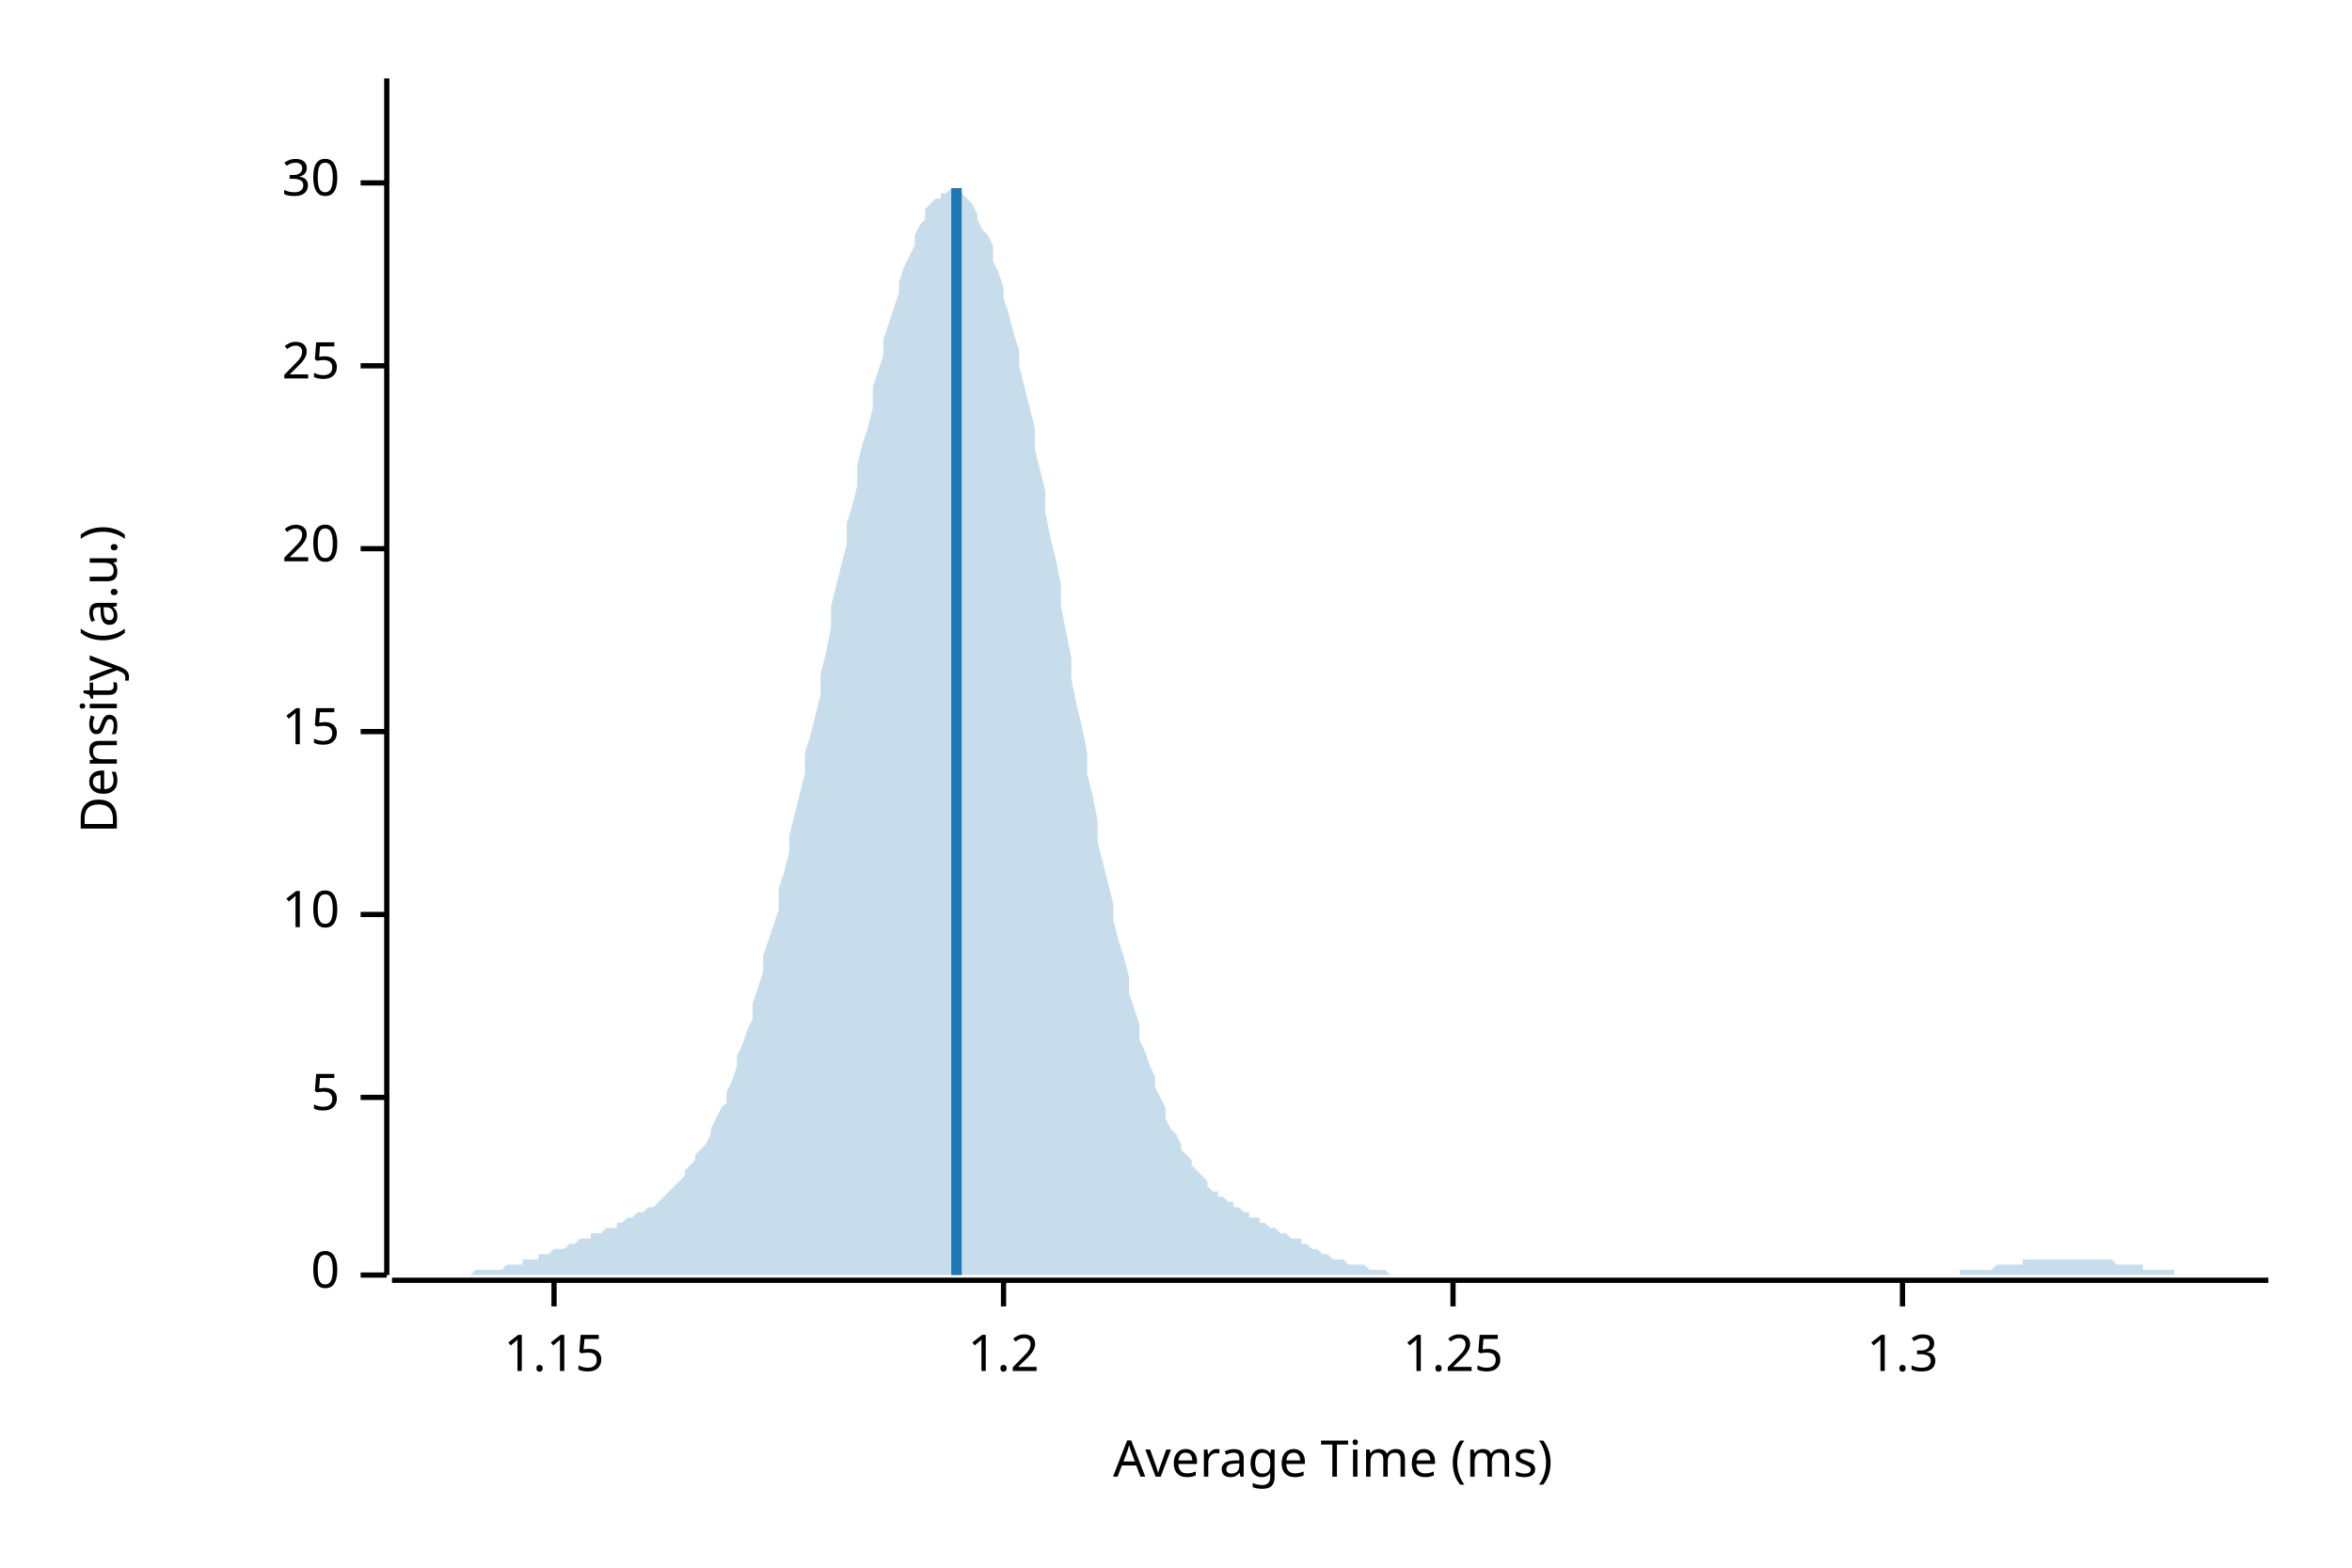
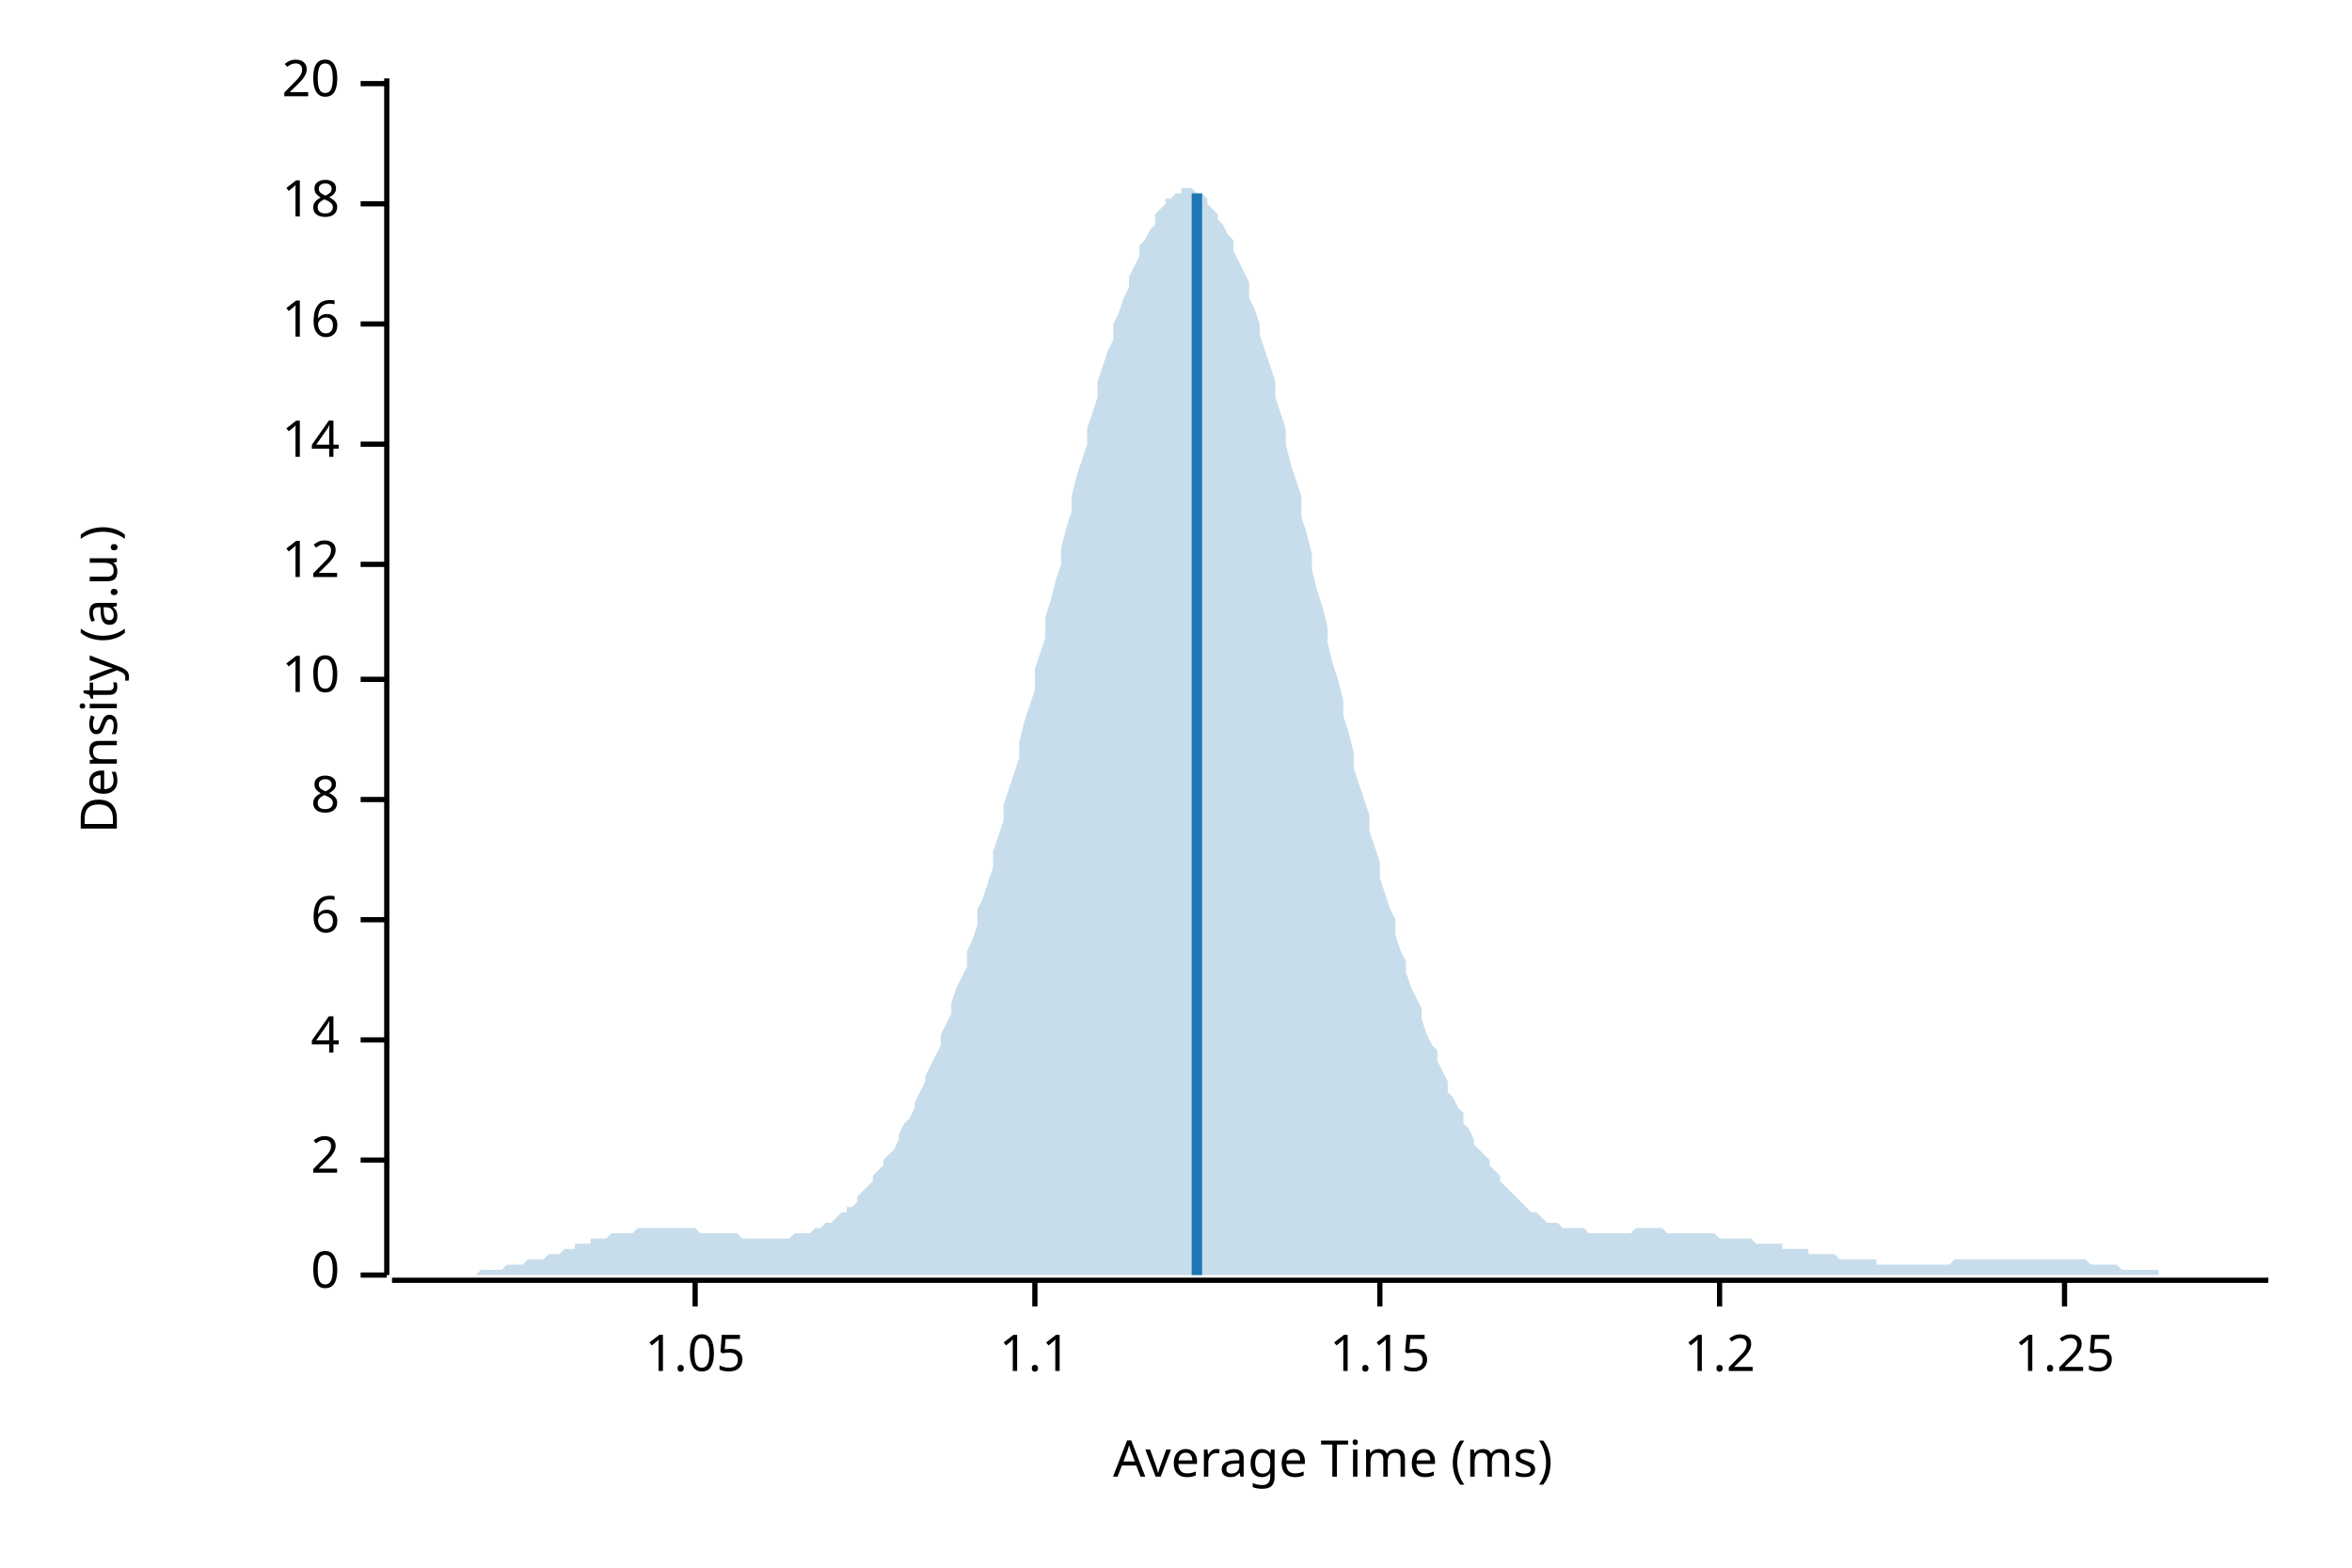
<svg xmlns="http://www.w3.org/2000/svg" width="450" height="300" viewBox="0 0 450 300">
  <text x="15" y="130" dy="0.76em" text-anchor="middle" font-family="sans-serif" font-size="9.677" opacity="1" fill="#000000" transform="rotate(270, 15, 130)">
Density (a.u.)
</text>
  <text x="255" y="285" dy="-0.5ex" text-anchor="middle" font-family="sans-serif" font-size="9.677" opacity="1" fill="#000000">
Average Time (ms)
</text>
  <polyline fill="none" opacity="1" stroke="#000000" stroke-width="1" points="74,15 74,244 " />
  <text x="65" y="244" dy="0.5ex" text-anchor="end" font-family="sans-serif" font-size="9.677" opacity="1" fill="#000000">
0
</text>
  <polyline fill="none" opacity="1" stroke="#000000" stroke-width="1" points="69,244 74,244 " />
-   <text x="65" y="210" dy="0.5ex" text-anchor="end" font-family="sans-serif" font-size="9.677" opacity="1" fill="#000000">
- 5
+   <text x="65" y="222" dy="0.5ex" text-anchor="end" font-family="sans-serif" font-size="9.677" opacity="1" fill="#000000">
+ 2
</text>
-   <polyline fill="none" opacity="1" stroke="#000000" stroke-width="1" points="69,210 74,210 " />
-   <text x="65" y="175" dy="0.5ex" text-anchor="end" font-family="sans-serif" font-size="9.677" opacity="1" fill="#000000">
+   <polyline fill="none" opacity="1" stroke="#000000" stroke-width="1" points="69,222 74,222 " />
+   <text x="65" y="199" dy="0.5ex" text-anchor="end" font-family="sans-serif" font-size="9.677" opacity="1" fill="#000000">
+ 4
+ </text>
+   <polyline fill="none" opacity="1" stroke="#000000" stroke-width="1" points="69,199 74,199 " />
+   <text x="65" y="176" dy="0.5ex" text-anchor="end" font-family="sans-serif" font-size="9.677" opacity="1" fill="#000000">
+ 6
+ </text>
+   <polyline fill="none" opacity="1" stroke="#000000" stroke-width="1" points="69,176 74,176 " />
+   <text x="65" y="153" dy="0.5ex" text-anchor="end" font-family="sans-serif" font-size="9.677" opacity="1" fill="#000000">
+ 8
+ </text>
+   <polyline fill="none" opacity="1" stroke="#000000" stroke-width="1" points="69,153 74,153 " />
+   <text x="65" y="130" dy="0.5ex" text-anchor="end" font-family="sans-serif" font-size="9.677" opacity="1" fill="#000000">
10
</text>
-   <polyline fill="none" opacity="1" stroke="#000000" stroke-width="1" points="69,175 74,175 " />
-   <text x="65" y="140" dy="0.5ex" text-anchor="end" font-family="sans-serif" font-size="9.677" opacity="1" fill="#000000">
- 15
+   <polyline fill="none" opacity="1" stroke="#000000" stroke-width="1" points="69,130 74,130 " />
+   <text x="65" y="108" dy="0.5ex" text-anchor="end" font-family="sans-serif" font-size="9.677" opacity="1" fill="#000000">
+ 12
</text>
-   <polyline fill="none" opacity="1" stroke="#000000" stroke-width="1" points="69,140 74,140 " />
-   <text x="65" y="105" dy="0.5ex" text-anchor="end" font-family="sans-serif" font-size="9.677" opacity="1" fill="#000000">
+   <polyline fill="none" opacity="1" stroke="#000000" stroke-width="1" points="69,108 74,108 " />
+   <text x="65" y="85" dy="0.5ex" text-anchor="end" font-family="sans-serif" font-size="9.677" opacity="1" fill="#000000">
+ 14
+ </text>
+   <polyline fill="none" opacity="1" stroke="#000000" stroke-width="1" points="69,85 74,85 " />
+   <text x="65" y="62" dy="0.5ex" text-anchor="end" font-family="sans-serif" font-size="9.677" opacity="1" fill="#000000">
+ 16
+ </text>
+   <polyline fill="none" opacity="1" stroke="#000000" stroke-width="1" points="69,62 74,62 " />
+   <text x="65" y="39" dy="0.5ex" text-anchor="end" font-family="sans-serif" font-size="9.677" opacity="1" fill="#000000">
+ 18
+ </text>
+   <polyline fill="none" opacity="1" stroke="#000000" stroke-width="1" points="69,39 74,39 " />
+   <text x="65" y="16" dy="0.5ex" text-anchor="end" font-family="sans-serif" font-size="9.677" opacity="1" fill="#000000">
20
</text>
-   <polyline fill="none" opacity="1" stroke="#000000" stroke-width="1" points="69,105 74,105 " />
-   <text x="65" y="70" dy="0.5ex" text-anchor="end" font-family="sans-serif" font-size="9.677" opacity="1" fill="#000000">
- 25
+   <polyline fill="none" opacity="1" stroke="#000000" stroke-width="1" points="69,16 74,16 " />
+   <polyline fill="none" opacity="1" stroke="#000000" stroke-width="1" points="75,245 434,245 " />
+   <text x="133" y="255" dy="0.76em" text-anchor="middle" font-family="sans-serif" font-size="9.677" opacity="1" fill="#000000">
+ 1.05
</text>
-   <polyline fill="none" opacity="1" stroke="#000000" stroke-width="1" points="69,70 74,70 " />
-   <text x="65" y="35" dy="0.5ex" text-anchor="end" font-family="sans-serif" font-size="9.677" opacity="1" fill="#000000">
- 30
+   <polyline fill="none" opacity="1" stroke="#000000" stroke-width="1" points="133,245 133,250 " />
+   <text x="198" y="255" dy="0.76em" text-anchor="middle" font-family="sans-serif" font-size="9.677" opacity="1" fill="#000000">
+ 1.1
</text>
-   <polyline fill="none" opacity="1" stroke="#000000" stroke-width="1" points="69,35 74,35 " />
-   <polyline fill="none" opacity="1" stroke="#000000" stroke-width="1" points="75,245 434,245 " />
-   <text x="106" y="255" dy="0.76em" text-anchor="middle" font-family="sans-serif" font-size="9.677" opacity="1" fill="#000000">
+   <polyline fill="none" opacity="1" stroke="#000000" stroke-width="1" points="198,245 198,250 " />
+   <text x="264" y="255" dy="0.76em" text-anchor="middle" font-family="sans-serif" font-size="9.677" opacity="1" fill="#000000">
1.15
</text>
-   <polyline fill="none" opacity="1" stroke="#000000" stroke-width="1" points="106,245 106,250 " />
-   <text x="192" y="255" dy="0.76em" text-anchor="middle" font-family="sans-serif" font-size="9.677" opacity="1" fill="#000000">
+   <polyline fill="none" opacity="1" stroke="#000000" stroke-width="1" points="264,245 264,250 " />
+   <text x="329" y="255" dy="0.76em" text-anchor="middle" font-family="sans-serif" font-size="9.677" opacity="1" fill="#000000">
1.2
</text>
-   <polyline fill="none" opacity="1" stroke="#000000" stroke-width="1" points="192,245 192,250 " />
-   <text x="278" y="255" dy="0.76em" text-anchor="middle" font-family="sans-serif" font-size="9.677" opacity="1" fill="#000000">
+   <polyline fill="none" opacity="1" stroke="#000000" stroke-width="1" points="329,245 329,250 " />
+   <text x="395" y="255" dy="0.76em" text-anchor="middle" font-family="sans-serif" font-size="9.677" opacity="1" fill="#000000">
1.25
</text>
-   <polyline fill="none" opacity="1" stroke="#000000" stroke-width="1" points="278,245 278,250 " />
-   <text x="364" y="255" dy="0.76em" text-anchor="middle" font-family="sans-serif" font-size="9.677" opacity="1" fill="#000000">
- 1.3
- </text>
-   <polyline fill="none" opacity="1" stroke="#000000" stroke-width="1" points="364,245 364,250 " />
-   <polygon opacity="0.25" fill="#1F78B4" points="75,244 75,244 76,244 77,244 77,244 78,244 79,244 80,244 80,244 81,244 82,244 82,244 83,244 84,244 85,244 85,244 86,244 87,244 87,244 88,244 89,244 90,244 90,244 91,243 92,243 92,243 93,243 94,243 95,243 95,243 96,243 97,242 98,242 98,242 99,242 100,242 100,241 101,241 102,241 103,241 103,240 104,240 105,240 105,240 106,239 107,239 108,239 108,239 109,238 110,238 110,238 111,237 112,237 113,237 113,236 114,236 115,236 116,235 116,235 117,235 118,235 118,234 119,234 120,233 121,233 121,233 122,232 123,232 123,232 124,231 125,231 126,230 126,230 127,229 128,228 128,228 129,227 130,226 131,225 131,224 132,223 133,222 133,221 134,220 135,219 136,217 136,216 137,214 138,212 139,211 139,209 140,207 141,204 141,202 142,200 143,197 144,195 144,192 145,189 146,186 146,183 147,180 148,177 149,174 149,170 150,167 151,163 151,160 152,156 153,152 154,148 154,144 155,141 156,137 157,133 157,129 158,125 159,120 159,116 160,112 161,108 162,104 162,100 163,97 164,93 164,89 165,85 166,82 167,78 167,74 168,71 169,68 169,65 170,62 171,59 172,56 172,54 173,51 174,49 175,47 175,45 176,43 177,42 177,40 178,39 179,38 180,38 180,37 181,37 182,36 182,36 183,37 184,37 185,38 185,38 186,39 187,41 187,42 188,44 189,45 190,47 190,50 191,52 192,55 192,57 193,60 194,64 195,67 195,70 196,74 197,78 198,82 198,86 199,90 200,94 200,98 201,103 202,107 203,112 203,116 204,121 205,126 205,130 206,135 207,139 208,144 208,148 209,152 210,157 210,161 211,165 212,169 213,173 213,176 214,180 215,183 216,187 216,190 217,193 218,196 218,199 219,201 220,204 221,206 221,208 222,210 223,212 223,214 224,216 225,217 226,219 226,220 227,221 228,222 228,223 229,224 230,225 231,226 231,227 232,228 233,228 233,229 234,229 235,230 236,230 236,231 237,231 238,232 239,232 239,233 240,233 241,233 241,234 242,234 243,235 244,235 244,235 245,236 246,236 246,236 247,237 248,237 249,237 249,238 250,238 251,239 251,239 252,239 253,240 254,240 254,240 255,241 256,241 257,241 257,241 258,242 259,242 259,242 260,242 261,242 262,243 262,243 263,243 264,243 264,243 265,243 266,244 267,244 267,244 268,244 269,244 269,244 270,244 271,244 272,244 272,244 273,244 274,244 275,244 275,244 276,244 277,244 277,244 278,244 279,244 280,244 280,244 281,244 282,244 282,244 283,244 284,244 285,244 285,244 286,244 287,244 287,244 288,244 289,244 290,244 290,244 291,244 292,244 292,244 293,244 294,244 295,244 295,244 296,244 297,244 298,244 298,244 299,244 300,244 300,244 301,244 302,244 303,244 303,244 304,244 305,244 305,244 306,244 307,244 308,244 308,244 309,244 310,244 310,244 311,244 312,244 313,244 313,244 314,244 315,244 316,244 316,244 317,244 318,244 318,244 319,244 320,244 321,244 321,244 322,244 323,244 323,244 324,244 325,244 326,244 326,244 327,244 328,244 328,244 329,244 330,244 331,244 331,244 332,244 333,244 333,244 334,244 335,244 336,244 336,244 337,244 338,244 339,244 339,244 340,244 341,244 341,244 342,244 343,244 344,244 344,244 345,244 346,244 346,244 347,244 348,244 349,244 349,244 350,244 351,244 351,244 352,244 353,244 354,244 354,244 355,244 356,244 357,244 357,244 358,244 359,244 359,244 360,244 361,244 362,244 362,244 363,244 364,244 364,244 365,244 366,244 367,244 367,244 368,244 369,244 369,244 370,244 371,244 372,244 372,244 373,244 374,244 375,244 375,243 376,243 377,243 377,243 378,243 379,243 380,243 380,243 381,243 382,242 382,242 383,242 384,242 385,242 385,242 386,242 387,242 387,241 388,241 389,241 390,241 390,241 391,241 392,241 392,241 393,241 394,241 395,241 395,241 396,241 397,241 398,241 398,241 399,241 400,241 400,241 401,241 402,241 403,241 403,241 404,241 405,242 405,242 406,242 407,242 408,242 408,242 409,242 410,242 410,243 411,243 412,243 413,243 413,243 414,243 415,243 416,243 416,244 417,244 418,244 418,244 419,244 420,244 421,244 421,244 422,244 423,244 423,244 424,244 425,244 426,244 426,244 427,244 428,244 428,244 429,244 430,244 431,244 431,244 432,244 433,244 434,244 434,244 75,244 " />
-   <polyline fill="none" opacity="1" stroke="#1F78B4" stroke-width="2" points="183,244 183,36 " />
+   <polyline fill="none" opacity="1" stroke="#000000" stroke-width="1" points="395,245 395,250 " />
+   <polygon opacity="0.25" fill="#1F78B4" points="75,244 75,244 76,244 77,244 77,244 78,244 79,244 80,244 80,244 81,244 82,244 82,244 83,244 84,244 85,244 85,244 86,244 87,244 87,244 88,244 89,244 90,244 90,244 91,244 92,243 92,243 93,243 94,243 95,243 95,243 96,243 97,242 98,242 98,242 99,242 100,242 100,242 101,241 102,241 103,241 103,241 104,241 105,240 105,240 106,240 107,240 108,239 108,239 109,239 110,239 110,238 111,238 112,238 113,238 113,237 114,237 115,237 116,237 116,237 117,236 118,236 118,236 119,236 120,236 121,236 121,236 122,235 123,235 123,235 124,235 125,235 126,235 126,235 127,235 128,235 128,235 129,235 130,235 131,235 131,235 132,235 133,235 133,235 134,236 135,236 136,236 136,236 137,236 138,236 139,236 139,236 140,236 141,236 141,236 142,237 143,237 144,237 144,237 145,237 146,237 146,237 147,237 148,237 149,237 149,237 150,237 151,237 151,237 152,236 153,236 154,236 154,236 155,236 156,235 157,235 157,235 158,234 159,234 159,234 160,233 161,232 162,232 162,231 163,231 164,230 164,229 165,228 166,227 167,226 167,225 168,224 169,223 169,222 170,221 171,220 172,218 172,217 173,215 174,214 175,212 175,211 176,209 177,207 177,206 178,204 179,202 180,200 180,198 181,196 182,194 182,192 183,189 184,187 185,185 185,182 186,180 187,177 187,174 188,172 189,169 190,166 190,163 191,160 192,157 192,154 193,151 194,148 195,145 195,142 196,138 197,135 198,132 198,128 199,125 200,122 200,118 201,115 202,111 203,108 203,105 204,101 205,98 205,95 206,91 207,88 208,85 208,82 209,79 210,76 210,73 211,70 212,67 213,65 213,62 214,60 215,57 216,55 216,53 217,51 218,49 218,47 219,46 220,44 221,43 221,41 222,40 223,39 223,38 224,38 225,37 226,37 226,36 227,36 228,36 228,36 229,37 230,37 231,38 231,39 232,40 233,41 233,42 234,43 235,45 236,46 236,48 237,50 238,52 239,54 239,57 240,59 241,62 241,64 242,67 243,70 244,73 244,76 245,79 246,82 246,85 247,89 248,92 249,95 249,99 250,102 251,106 251,109 252,113 253,116 254,120 254,123 255,127 256,130 257,134 257,137 258,140 259,144 259,147 260,150 261,153 262,156 262,159 263,162 264,165 264,168 265,171 266,174 267,176 267,179 268,182 269,184 269,186 270,189 271,191 272,193 272,195 273,198 274,200 275,201 275,203 276,205 277,207 277,209 278,210 279,212 280,213 280,215 281,216 282,218 282,219 283,220 284,221 285,222 285,223 286,224 287,225 287,226 288,227 289,228 290,229 290,229 291,230 292,231 292,231 293,232 294,232 295,233 295,233 296,234 297,234 298,234 298,234 299,235 300,235 300,235 301,235 302,235 303,235 303,235 304,236 305,236 305,236 306,236 307,236 308,236 308,236 309,236 310,236 310,236 311,236 312,236 313,235 313,235 314,235 315,235 316,235 316,235 317,235 318,235 318,235 319,236 320,236 321,236 321,236 322,236 323,236 323,236 324,236 325,236 326,236 326,236 327,236 328,236 328,236 329,237 330,237 331,237 331,237 332,237 333,237 333,237 334,237 335,237 336,238 336,238 337,238 338,238 339,238 339,238 340,238 341,238 341,239 342,239 343,239 344,239 344,239 345,239 346,239 346,240 347,240 348,240 349,240 349,240 350,240 351,240 351,240 352,241 353,241 354,241 354,241 355,241 356,241 357,241 357,241 358,241 359,241 359,242 360,242 361,242 362,242 362,242 363,242 364,242 364,242 365,242 366,242 367,242 367,242 368,242 369,242 369,242 370,242 371,242 372,242 372,242 373,242 374,241 375,241 375,241 376,241 377,241 377,241 378,241 379,241 380,241 380,241 381,241 382,241 382,241 383,241 384,241 385,241 385,241 386,241 387,241 387,241 388,241 389,241 390,241 390,241 391,241 392,241 392,241 393,241 394,241 395,241 395,241 396,241 397,241 398,241 398,241 399,241 400,242 400,242 401,242 402,242 403,242 403,242 404,242 405,242 405,242 406,243 407,243 408,243 408,243 409,243 410,243 410,243 411,243 412,243 413,243 413,244 414,244 415,244 416,244 416,244 417,244 418,244 418,244 419,244 420,244 421,244 421,244 422,244 423,244 423,244 424,244 425,244 426,244 426,244 427,244 428,244 428,244 429,244 430,244 431,244 431,244 432,244 433,244 434,244 434,244 75,244 " />
+   <polyline fill="none" opacity="1" stroke="#1F78B4" stroke-width="2" points="229,244 229,37 " />
</svg>
